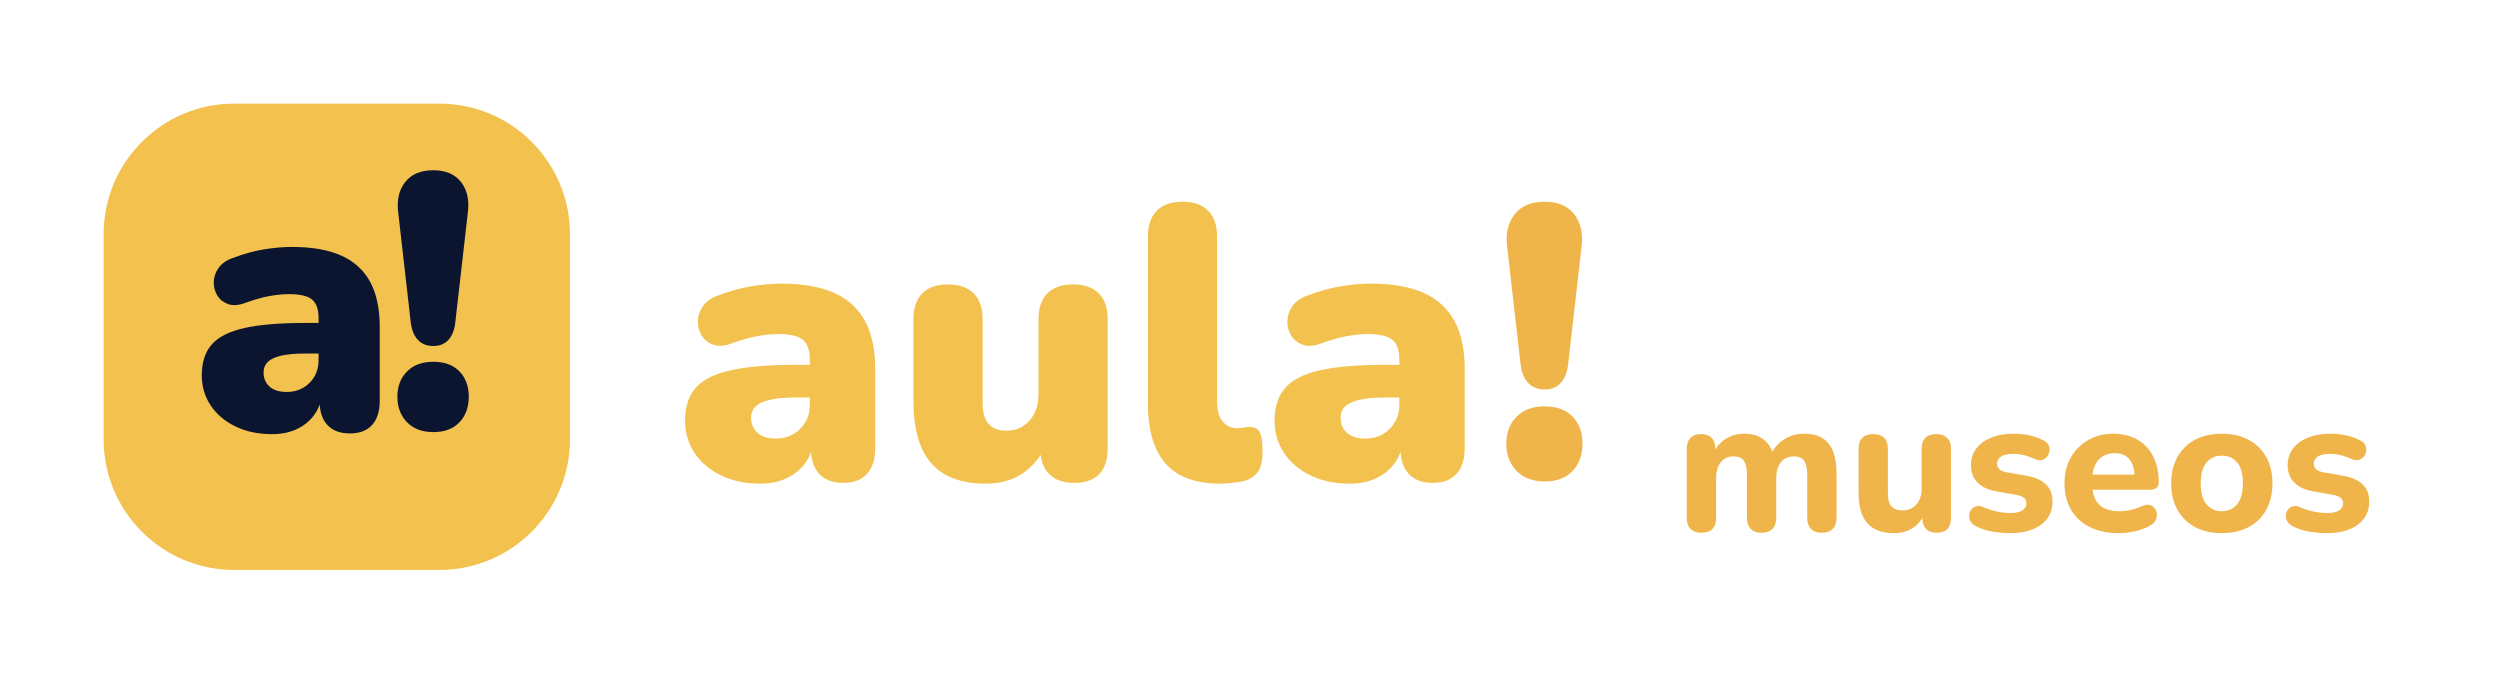
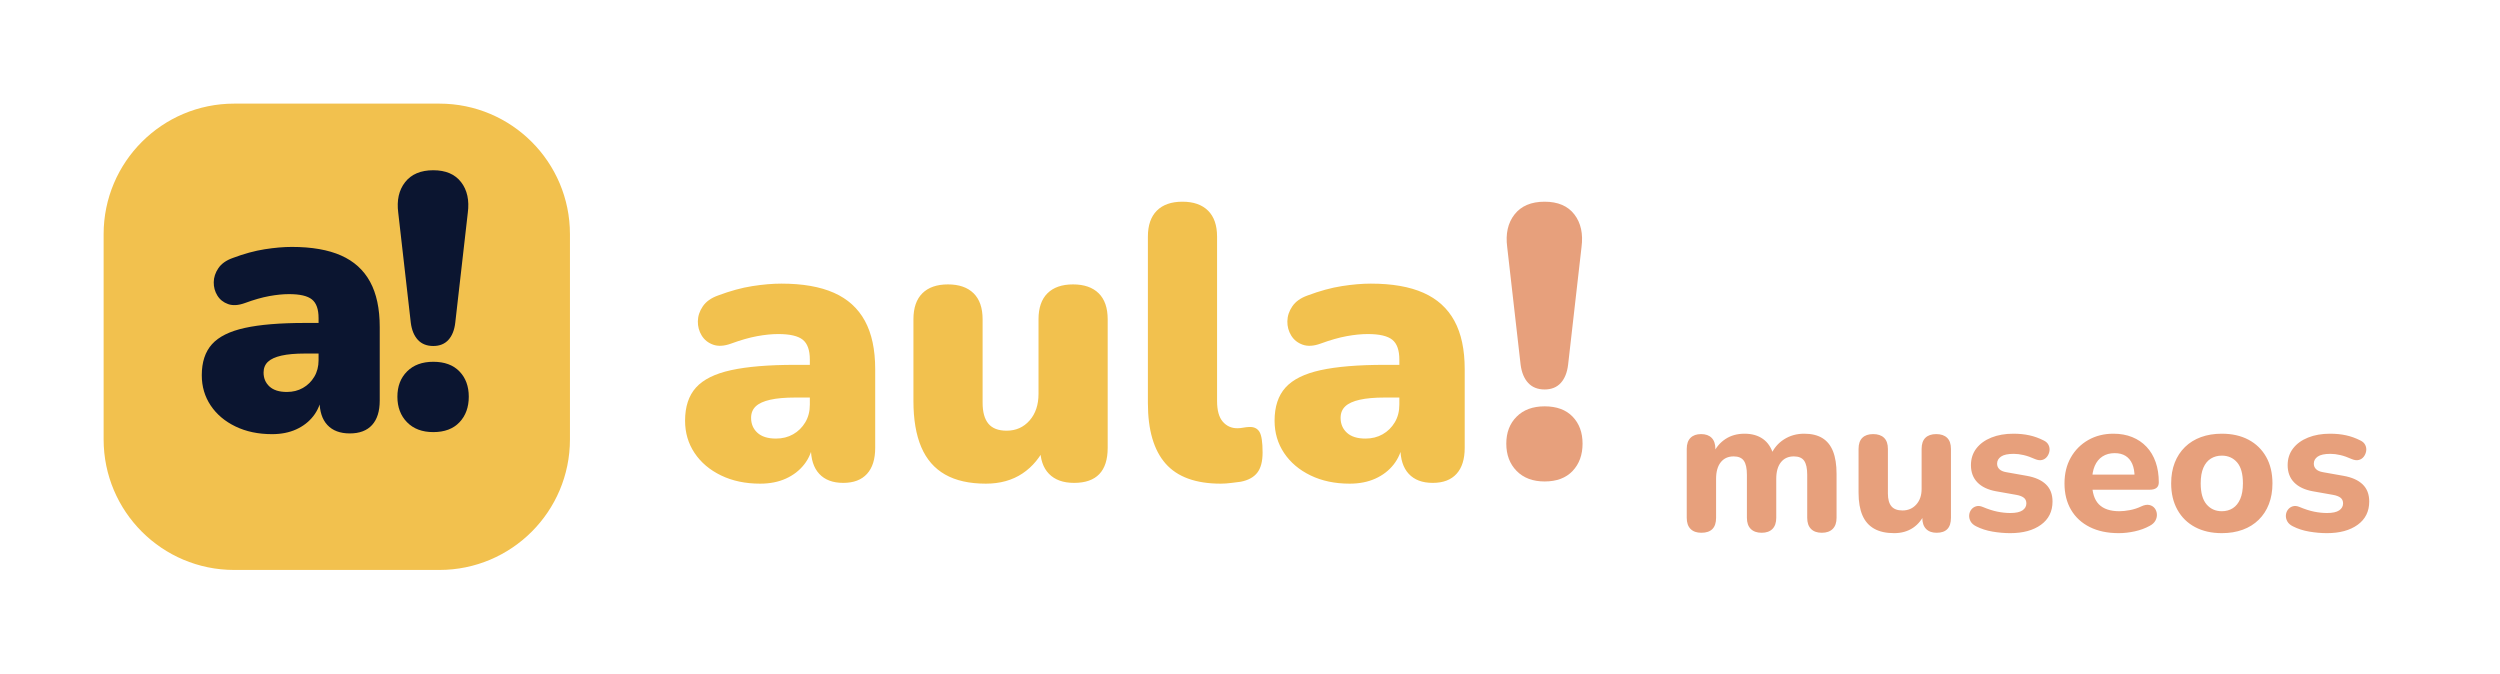
<svg xmlns="http://www.w3.org/2000/svg" viewBox="0 0 386 104" width="386" height="104">
  <rect x="16" y="16" width="72" height="72" rx="20.16" fill="#F2C14E" />
  <path d="M42.006 67.033Q38.814 67.033 36.358 65.846Q33.902 64.659 32.528 62.604Q31.155 60.549 31.155 57.934Q31.155 54.901 32.727 53.15Q34.3 51.399 37.802 50.631Q41.304 49.863 47.078 49.863H50.173V54.587H47.062Q44.871 54.587 43.457 54.906Q42.042 55.226 41.369 55.861Q40.696 56.496 40.696 57.525Q40.696 58.841 41.611 59.679Q42.526 60.518 44.291 60.518Q45.678 60.518 46.769 59.899Q47.861 59.279 48.524 58.175Q49.187 57.071 49.187 55.608V49.114Q49.187 47.059 48.166 46.236Q47.146 45.412 44.62 45.412Q43.243 45.412 41.576 45.716Q39.91 46.019 37.796 46.795Q36.299 47.336 35.216 46.95Q34.132 46.564 33.558 45.629Q32.983 44.694 33.001 43.565Q33.019 42.435 33.719 41.406Q34.419 40.376 35.917 39.84Q38.572 38.844 40.869 38.485Q43.166 38.125 45.06 38.125Q49.677 38.125 52.665 39.45Q55.653 40.775 57.142 43.508Q58.631 46.24 58.631 50.494V61.856Q58.631 64.315 57.448 65.618Q56.265 66.921 54.011 66.921Q51.757 66.921 50.546 65.618Q49.335 64.315 49.335 61.856V60.416L49.677 61.169Q49.391 62.955 48.365 64.262Q47.34 65.568 45.724 66.301Q44.109 67.033 42.006 67.033Z" fill="#0B1530" />
  <path d="M66.897 53.422Q65.4 53.422 64.523 52.479Q63.647 51.536 63.427 49.834L61.491 32.864Q61.107 29.961 62.551 28.124Q63.994 26.286 66.897 26.286Q69.78 26.286 71.195 28.124Q72.611 29.961 72.227 32.864L70.291 49.834Q70.092 51.536 69.233 52.479Q68.374 53.422 66.897 53.422ZM66.897 66.717Q64.342 66.717 62.85 65.197Q61.358 63.677 61.358 61.25Q61.358 58.843 62.85 57.351Q64.342 55.859 66.897 55.859Q69.508 55.859 70.944 57.351Q72.38 58.843 72.38 61.25Q72.38 63.677 70.944 65.197Q69.508 66.717 66.897 66.717Z" fill="#0B1530" />
  <path d="M117.368 74.677Q113.959 74.677 111.334 73.408Q108.71 72.14 107.243 69.944Q105.775 67.748 105.775 64.955Q105.775 61.715 107.455 59.844Q109.135 57.973 112.877 57.153Q116.619 56.332 122.787 56.332H126.094V61.38H122.771Q120.43 61.38 118.919 61.721Q117.407 62.061 116.688 62.74Q115.969 63.418 115.969 64.519Q115.969 65.924 116.947 66.82Q117.924 67.716 119.81 67.716Q121.292 67.716 122.458 67.054Q123.624 66.392 124.332 65.213Q125.04 64.033 125.04 62.47V55.532Q125.04 53.336 123.95 52.457Q122.86 51.577 120.162 51.577Q118.69 51.577 116.91 51.902Q115.13 52.226 112.871 53.054Q111.272 53.633 110.114 53.22Q108.957 52.808 108.343 51.809Q107.729 50.81 107.748 49.603Q107.767 48.397 108.515 47.297Q109.263 46.197 110.863 45.624Q113.7 44.56 116.154 44.176Q118.608 43.792 120.632 43.792Q125.565 43.792 128.757 45.208Q131.949 46.623 133.54 49.542Q135.131 52.461 135.131 57.006V69.146Q135.131 71.772 133.867 73.164Q132.603 74.557 130.195 74.557Q127.787 74.557 126.493 73.164Q125.199 71.772 125.199 69.146V67.607L125.564 68.411Q125.259 70.32 124.163 71.716Q123.067 73.112 121.341 73.894Q119.615 74.677 117.368 74.677ZM152.217 74.677Q148.404 74.677 145.927 73.269Q143.45 71.862 142.242 69.028Q141.034 66.193 141.034 61.905V49.301Q141.034 46.653 142.415 45.282Q143.797 43.912 146.363 43.912Q148.929 43.912 150.321 45.282Q151.714 46.653 151.714 49.301V62.179Q151.714 64.341 152.61 65.419Q153.506 66.498 155.423 66.498Q157.58 66.498 158.964 64.926Q160.347 63.354 160.347 60.815V49.301Q160.347 46.653 161.729 45.282Q163.11 43.912 165.676 43.912Q168.243 43.912 169.635 45.282Q171.027 46.653 171.027 49.301V69.146Q171.027 74.557 165.835 74.557Q163.328 74.557 161.966 73.164Q160.604 71.772 160.604 69.146V65.659L161.559 68.608Q160.222 71.541 157.864 73.109Q155.505 74.677 152.217 74.677ZM188.481 74.677Q182.697 74.677 179.966 71.578Q177.235 68.479 177.235 62.231V36.533Q177.235 33.906 178.617 32.525Q179.998 31.143 182.565 31.143Q185.131 31.143 186.523 32.525Q187.915 33.906 187.915 36.533V61.909Q187.915 64.094 188.798 65.108Q189.681 66.121 191.036 66.121Q191.478 66.121 191.936 66.034Q192.394 65.946 192.891 65.925Q193.961 65.881 194.453 66.662Q194.944 67.443 194.944 69.872Q194.944 71.947 194.114 72.998Q193.284 74.048 191.56 74.382Q191.074 74.442 190.165 74.559Q189.256 74.677 188.481 74.677ZM208.388 74.677Q204.979 74.677 202.354 73.408Q199.73 72.14 198.263 69.944Q196.795 67.748 196.795 64.955Q196.795 61.715 198.475 59.844Q200.155 57.973 203.897 57.153Q207.639 56.332 213.807 56.332H217.114V61.38H213.791Q211.45 61.38 209.939 61.721Q208.427 62.061 207.708 62.74Q206.989 63.418 206.989 64.519Q206.989 65.924 207.967 66.82Q208.944 67.716 210.83 67.716Q212.312 67.716 213.478 67.054Q214.644 66.392 215.352 65.213Q216.06 64.033 216.06 62.47V55.532Q216.06 53.336 214.97 52.457Q213.88 51.577 211.182 51.577Q209.71 51.577 207.93 51.902Q206.15 52.226 203.891 53.054Q202.292 53.633 201.134 53.22Q199.977 52.808 199.363 51.809Q198.749 50.81 198.768 49.603Q198.787 48.397 199.535 47.297Q200.283 46.197 201.883 45.624Q204.72 44.56 207.174 44.176Q209.628 43.792 211.652 43.792Q216.585 43.792 219.777 45.208Q222.969 46.623 224.56 49.542Q226.151 52.461 226.151 57.006V69.146Q226.151 71.772 224.887 73.164Q223.623 74.557 221.215 74.557Q218.807 74.557 217.513 73.164Q216.219 71.772 216.219 69.146V67.607L216.584 68.411Q216.279 70.32 215.183 71.716Q214.087 73.112 212.361 73.894Q210.635 74.677 208.388 74.677Z" fill="#F2C14E" />
-   <path d="M238.49 60.134Q236.89 60.134 235.953 59.127Q235.017 58.12 234.782 56.301L232.714 38.171Q232.304 35.069 233.846 33.106Q235.388 31.143 238.49 31.143Q241.569 31.143 243.081 33.106Q244.594 35.069 244.184 38.171L242.116 56.301Q241.902 58.12 240.985 59.127Q240.068 60.134 238.49 60.134ZM238.49 74.338Q235.76 74.338 234.166 72.714Q232.572 71.09 232.572 68.497Q232.572 65.926 234.166 64.332Q235.76 62.738 238.49 62.738Q241.279 62.738 242.813 64.332Q244.347 65.926 244.347 68.497Q244.347 71.09 242.813 72.714Q241.279 74.338 238.49 74.338Z" fill="#F0B54A" />
-   <path d="M262.687 82.259Q261.599 82.259 261.016 81.665Q260.433 81.071 260.433 79.954V69.309Q260.433 68.191 261.011 67.608Q261.59 67.024 262.648 67.024Q263.706 67.024 264.28 67.608Q264.854 68.191 264.854 69.309V71.226L264.524 70.044Q265.133 68.638 266.389 67.801Q267.644 66.964 269.365 66.964Q271.06 66.964 272.205 67.776Q273.349 68.588 273.837 70.262H273.417Q274.064 68.728 275.439 67.846Q276.814 66.964 278.567 66.964Q280.266 66.964 281.371 67.638Q282.475 68.312 283.02 69.685Q283.564 71.058 283.564 73.163V79.954Q283.564 81.071 282.971 81.665Q282.377 82.259 281.289 82.259Q280.201 82.259 279.618 81.665Q279.034 81.071 279.034 79.954V73.313Q279.034 71.821 278.564 71.145Q278.094 70.468 276.971 70.468Q275.689 70.468 274.971 71.376Q274.253 72.284 274.253 73.936V79.954Q274.253 81.071 273.67 81.665Q273.086 82.259 271.999 82.259Q270.911 82.259 270.317 81.665Q269.723 81.071 269.723 79.954V73.313Q269.723 71.821 269.253 71.145Q268.782 70.468 267.68 70.468Q266.398 70.468 265.68 71.376Q264.963 72.284 264.963 73.936V79.954Q264.963 82.259 262.687 82.259ZM292.456 82.319Q290.588 82.319 289.37 81.63Q288.151 80.941 287.556 79.558Q286.962 78.175 286.962 76.099V69.309Q286.962 68.17 287.545 67.597Q288.129 67.024 289.217 67.024Q290.305 67.024 290.898 67.597Q291.492 68.17 291.492 69.309V76.197Q291.492 77.522 292.033 78.168Q292.573 78.815 293.747 78.815Q295.04 78.815 295.868 77.902Q296.697 76.989 296.697 75.495V69.309Q296.697 68.17 297.28 67.597Q297.864 67.024 298.952 67.024Q300.039 67.024 300.633 67.597Q301.227 68.17 301.227 69.309V79.954Q301.227 82.259 299.021 82.259Q297.963 82.259 297.384 81.665Q296.806 81.071 296.806 79.954V77.937L297.254 79.119Q296.605 80.663 295.377 81.491Q294.149 82.319 292.456 82.319ZM310.376 82.319Q309.058 82.319 307.66 82.082Q306.262 81.845 305.132 81.269Q304.52 80.969 304.264 80.508Q304.008 80.046 304.039 79.562Q304.07 79.077 304.353 78.697Q304.636 78.317 305.102 78.175Q305.568 78.034 306.142 78.274Q307.361 78.787 308.392 78.998Q309.423 79.209 310.396 79.209Q311.677 79.209 312.274 78.799Q312.871 78.388 312.871 77.728Q312.871 77.151 312.476 76.847Q312.081 76.542 311.33 76.409L308.17 75.849Q306.31 75.507 305.312 74.484Q304.313 73.46 304.313 71.823Q304.313 70.326 305.151 69.239Q305.988 68.151 307.468 67.558Q308.949 66.964 310.863 66.964Q312.202 66.964 313.334 67.212Q314.465 67.459 315.536 68.003Q316.08 68.261 316.296 68.708Q316.513 69.154 316.437 69.639Q316.361 70.124 316.068 70.509Q315.774 70.895 315.304 71.017Q314.833 71.139 314.229 70.889Q313.271 70.456 312.458 70.265Q311.645 70.074 310.922 70.074Q309.564 70.074 308.958 70.495Q308.352 70.916 308.352 71.596Q308.352 72.094 308.701 72.439Q309.051 72.784 309.77 72.906L312.93 73.466Q314.871 73.807 315.89 74.786Q316.909 75.765 316.909 77.432Q316.909 79.735 315.124 81.027Q313.339 82.319 310.376 82.319ZM327.137 82.319Q324.543 82.319 322.663 81.379Q320.784 80.44 319.771 78.716Q318.758 76.992 318.758 74.642Q318.758 72.362 319.732 70.643Q320.705 68.924 322.417 67.944Q324.129 66.964 326.315 66.964Q327.922 66.964 329.214 67.488Q330.506 68.012 331.429 68.991Q332.351 69.97 332.835 71.358Q333.319 72.747 333.319 74.476Q333.319 75.044 332.963 75.329Q332.606 75.614 331.907 75.614H322.493V73.275H330.049L329.579 73.688Q329.579 72.449 329.221 71.632Q328.863 70.814 328.187 70.39Q327.511 69.965 326.512 69.965Q325.412 69.965 324.626 70.475Q323.839 70.985 323.426 71.942Q323.013 72.899 323.013 74.265V74.494Q323.013 76.794 324.064 77.864Q325.116 78.933 327.234 78.933Q327.958 78.933 328.877 78.757Q329.795 78.581 330.618 78.185Q331.323 77.854 331.85 77.969Q332.377 78.084 332.676 78.464Q332.976 78.844 333.021 79.359Q333.067 79.874 332.8 80.371Q332.533 80.868 331.918 81.189Q330.877 81.764 329.601 82.041Q328.326 82.319 327.137 82.319ZM343.048 82.319Q340.683 82.319 338.928 81.389Q337.173 80.459 336.201 78.724Q335.228 76.99 335.228 74.631Q335.228 72.852 335.777 71.443Q336.325 70.034 337.358 69.024Q338.39 68.014 339.831 67.489Q341.272 66.964 343.048 66.964Q345.422 66.964 347.172 67.894Q348.923 68.824 349.895 70.544Q350.867 72.263 350.867 74.631Q350.867 76.411 350.319 77.83Q349.77 79.249 348.738 80.259Q347.706 81.269 346.265 81.794Q344.824 82.319 343.048 82.319ZM343.048 78.933Q344.017 78.933 344.749 78.464Q345.481 77.994 345.894 77.042Q346.307 76.09 346.307 74.631Q346.307 72.429 345.405 71.389Q344.502 70.35 343.048 70.35Q342.088 70.35 341.352 70.809Q340.615 71.268 340.202 72.216Q339.788 73.163 339.788 74.631Q339.788 76.813 340.691 77.873Q341.593 78.933 343.048 78.933ZM359.276 82.319Q357.958 82.319 356.56 82.082Q355.162 81.845 354.032 81.269Q353.42 80.969 353.164 80.508Q352.908 80.046 352.939 79.562Q352.97 79.077 353.253 78.697Q353.536 78.317 354.002 78.175Q354.468 78.034 355.042 78.274Q356.261 78.787 357.292 78.998Q358.323 79.209 359.296 79.209Q360.577 79.209 361.174 78.799Q361.771 78.388 361.771 77.728Q361.771 77.151 361.376 76.847Q360.981 76.542 360.23 76.409L357.07 75.849Q355.21 75.507 354.212 74.484Q353.213 73.46 353.213 71.823Q353.213 70.326 354.051 69.239Q354.888 68.151 356.368 67.558Q357.849 66.964 359.763 66.964Q361.102 66.964 362.234 67.212Q363.365 67.459 364.436 68.003Q364.98 68.261 365.196 68.708Q365.413 69.154 365.337 69.639Q365.261 70.124 364.968 70.509Q364.674 70.895 364.204 71.017Q363.733 71.139 363.129 70.889Q362.171 70.456 361.358 70.265Q360.545 70.074 359.822 70.074Q358.464 70.074 357.858 70.495Q357.252 70.916 357.252 71.596Q357.252 72.094 357.601 72.439Q357.951 72.784 358.67 72.906L361.83 73.466Q363.771 73.807 364.79 74.786Q365.809 75.765 365.809 77.432Q365.809 79.735 364.024 81.027Q362.239 82.319 359.276 82.319Z" fill="#F0B54A" />
+   <path d="M238.49 60.134Q236.89 60.134 235.953 59.127Q235.017 58.12 234.782 56.301L232.714 38.171Q232.304 35.069 233.846 33.106Q235.388 31.143 238.49 31.143Q241.569 31.143 243.081 33.106Q244.594 35.069 244.184 38.171L242.116 56.301Q241.902 58.12 240.985 59.127Q240.068 60.134 238.49 60.134ZM238.49 74.338Q235.76 74.338 234.166 72.714Q232.572 71.09 232.572 68.497Q232.572 65.926 234.166 64.332Q235.76 62.738 238.49 62.738Q241.279 62.738 242.813 64.332Q244.347 65.926 244.347 68.497Q244.347 71.09 242.813 72.714Q241.279 74.338 238.49 74.338Z" fill="#E7A07C" />
+   <path d="M262.687 82.259Q261.599 82.259 261.016 81.665Q260.433 81.071 260.433 79.954V69.309Q260.433 68.191 261.011 67.608Q261.59 67.024 262.648 67.024Q263.706 67.024 264.28 67.608Q264.854 68.191 264.854 69.309V71.226L264.524 70.044Q265.133 68.638 266.389 67.801Q267.644 66.964 269.365 66.964Q271.06 66.964 272.205 67.776Q273.349 68.588 273.837 70.262H273.417Q274.064 68.728 275.439 67.846Q276.814 66.964 278.567 66.964Q280.266 66.964 281.371 67.638Q282.475 68.312 283.02 69.685Q283.564 71.058 283.564 73.163V79.954Q283.564 81.071 282.971 81.665Q282.377 82.259 281.289 82.259Q280.201 82.259 279.618 81.665Q279.034 81.071 279.034 79.954V73.313Q279.034 71.821 278.564 71.145Q278.094 70.468 276.971 70.468Q275.689 70.468 274.971 71.376Q274.253 72.284 274.253 73.936V79.954Q274.253 81.071 273.67 81.665Q273.086 82.259 271.999 82.259Q270.911 82.259 270.317 81.665Q269.723 81.071 269.723 79.954V73.313Q269.723 71.821 269.253 71.145Q268.782 70.468 267.68 70.468Q266.398 70.468 265.68 71.376Q264.963 72.284 264.963 73.936V79.954Q264.963 82.259 262.687 82.259ZM292.456 82.319Q290.588 82.319 289.37 81.63Q288.151 80.941 287.556 79.558Q286.962 78.175 286.962 76.099V69.309Q286.962 68.17 287.545 67.597Q288.129 67.024 289.217 67.024Q290.305 67.024 290.898 67.597Q291.492 68.17 291.492 69.309V76.197Q291.492 77.522 292.033 78.168Q292.573 78.815 293.747 78.815Q295.04 78.815 295.868 77.902Q296.697 76.989 296.697 75.495V69.309Q296.697 68.17 297.28 67.597Q297.864 67.024 298.952 67.024Q300.039 67.024 300.633 67.597Q301.227 68.17 301.227 69.309V79.954Q301.227 82.259 299.021 82.259Q297.963 82.259 297.384 81.665Q296.806 81.071 296.806 79.954V77.937L297.254 79.119Q296.605 80.663 295.377 81.491Q294.149 82.319 292.456 82.319ZM310.376 82.319Q309.058 82.319 307.66 82.082Q306.262 81.845 305.132 81.269Q304.52 80.969 304.264 80.508Q304.008 80.046 304.039 79.562Q304.07 79.077 304.353 78.697Q304.636 78.317 305.102 78.175Q305.568 78.034 306.142 78.274Q307.361 78.787 308.392 78.998Q309.423 79.209 310.396 79.209Q311.677 79.209 312.274 78.799Q312.871 78.388 312.871 77.728Q312.871 77.151 312.476 76.847Q312.081 76.542 311.33 76.409L308.17 75.849Q306.31 75.507 305.312 74.484Q304.313 73.46 304.313 71.823Q304.313 70.326 305.151 69.239Q305.988 68.151 307.468 67.558Q308.949 66.964 310.863 66.964Q312.202 66.964 313.334 67.212Q314.465 67.459 315.536 68.003Q316.08 68.261 316.296 68.708Q316.513 69.154 316.437 69.639Q316.361 70.124 316.068 70.509Q315.774 70.895 315.304 71.017Q314.833 71.139 314.229 70.889Q313.271 70.456 312.458 70.265Q311.645 70.074 310.922 70.074Q309.564 70.074 308.958 70.495Q308.352 70.916 308.352 71.596Q308.352 72.094 308.701 72.439Q309.051 72.784 309.77 72.906L312.93 73.466Q314.871 73.807 315.89 74.786Q316.909 75.765 316.909 77.432Q316.909 79.735 315.124 81.027Q313.339 82.319 310.376 82.319ZM327.137 82.319Q324.543 82.319 322.663 81.379Q320.784 80.44 319.771 78.716Q318.758 76.992 318.758 74.642Q318.758 72.362 319.732 70.643Q320.705 68.924 322.417 67.944Q324.129 66.964 326.315 66.964Q327.922 66.964 329.214 67.488Q330.506 68.012 331.429 68.991Q332.351 69.97 332.835 71.358Q333.319 72.747 333.319 74.476Q333.319 75.044 332.963 75.329Q332.606 75.614 331.907 75.614H322.493V73.275H330.049L329.579 73.688Q329.579 72.449 329.221 71.632Q328.863 70.814 328.187 70.39Q327.511 69.965 326.512 69.965Q325.412 69.965 324.626 70.475Q323.839 70.985 323.426 71.942Q323.013 72.899 323.013 74.265V74.494Q323.013 76.794 324.064 77.864Q325.116 78.933 327.234 78.933Q327.958 78.933 328.877 78.757Q329.795 78.581 330.618 78.185Q331.323 77.854 331.85 77.969Q332.377 78.084 332.676 78.464Q332.976 78.844 333.021 79.359Q333.067 79.874 332.8 80.371Q332.533 80.868 331.918 81.189Q330.877 81.764 329.601 82.041Q328.326 82.319 327.137 82.319ZM343.048 82.319Q340.683 82.319 338.928 81.389Q337.173 80.459 336.201 78.724Q335.228 76.99 335.228 74.631Q335.228 72.852 335.777 71.443Q336.325 70.034 337.358 69.024Q338.39 68.014 339.831 67.489Q341.272 66.964 343.048 66.964Q345.422 66.964 347.172 67.894Q348.923 68.824 349.895 70.544Q350.867 72.263 350.867 74.631Q350.867 76.411 350.319 77.83Q349.77 79.249 348.738 80.259Q347.706 81.269 346.265 81.794Q344.824 82.319 343.048 82.319ZM343.048 78.933Q344.017 78.933 344.749 78.464Q345.481 77.994 345.894 77.042Q346.307 76.09 346.307 74.631Q346.307 72.429 345.405 71.389Q344.502 70.35 343.048 70.35Q342.088 70.35 341.352 70.809Q340.615 71.268 340.202 72.216Q339.788 73.163 339.788 74.631Q339.788 76.813 340.691 77.873Q341.593 78.933 343.048 78.933ZM359.276 82.319Q357.958 82.319 356.56 82.082Q355.162 81.845 354.032 81.269Q353.42 80.969 353.164 80.508Q352.908 80.046 352.939 79.562Q352.97 79.077 353.253 78.697Q353.536 78.317 354.002 78.175Q354.468 78.034 355.042 78.274Q356.261 78.787 357.292 78.998Q358.323 79.209 359.296 79.209Q360.577 79.209 361.174 78.799Q361.771 78.388 361.771 77.728Q361.771 77.151 361.376 76.847Q360.981 76.542 360.23 76.409L357.07 75.849Q355.21 75.507 354.212 74.484Q353.213 73.46 353.213 71.823Q353.213 70.326 354.051 69.239Q354.888 68.151 356.368 67.558Q357.849 66.964 359.763 66.964Q361.102 66.964 362.234 67.212Q363.365 67.459 364.436 68.003Q364.98 68.261 365.196 68.708Q365.413 69.154 365.337 69.639Q365.261 70.124 364.968 70.509Q364.674 70.895 364.204 71.017Q363.733 71.139 363.129 70.889Q362.171 70.456 361.358 70.265Q360.545 70.074 359.822 70.074Q358.464 70.074 357.858 70.495Q357.252 70.916 357.252 71.596Q357.252 72.094 357.601 72.439Q357.951 72.784 358.67 72.906L361.83 73.466Q363.771 73.807 364.79 74.786Q365.809 75.765 365.809 77.432Q365.809 79.735 364.024 81.027Q362.239 82.319 359.276 82.319Z" fill="#E7A07C" />
</svg>
